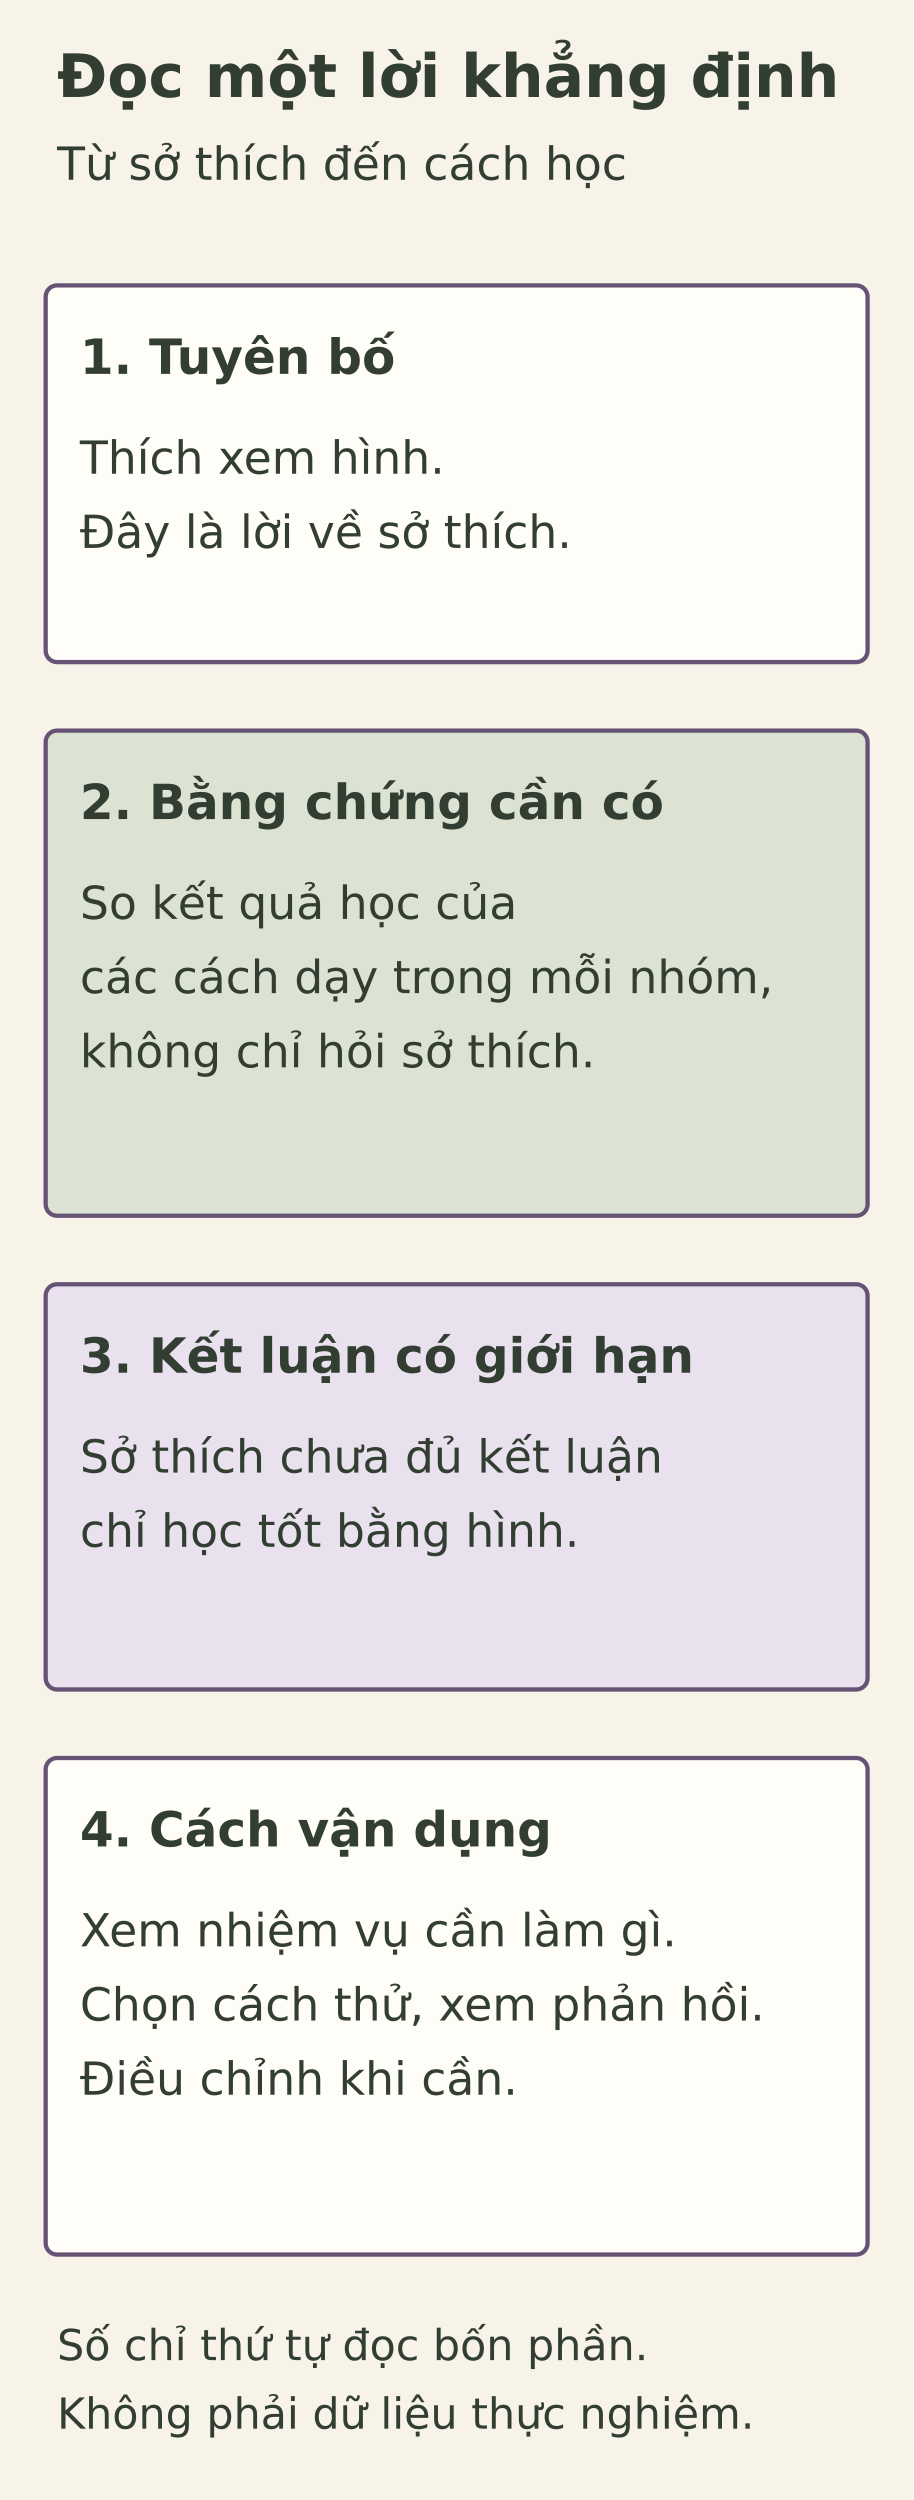
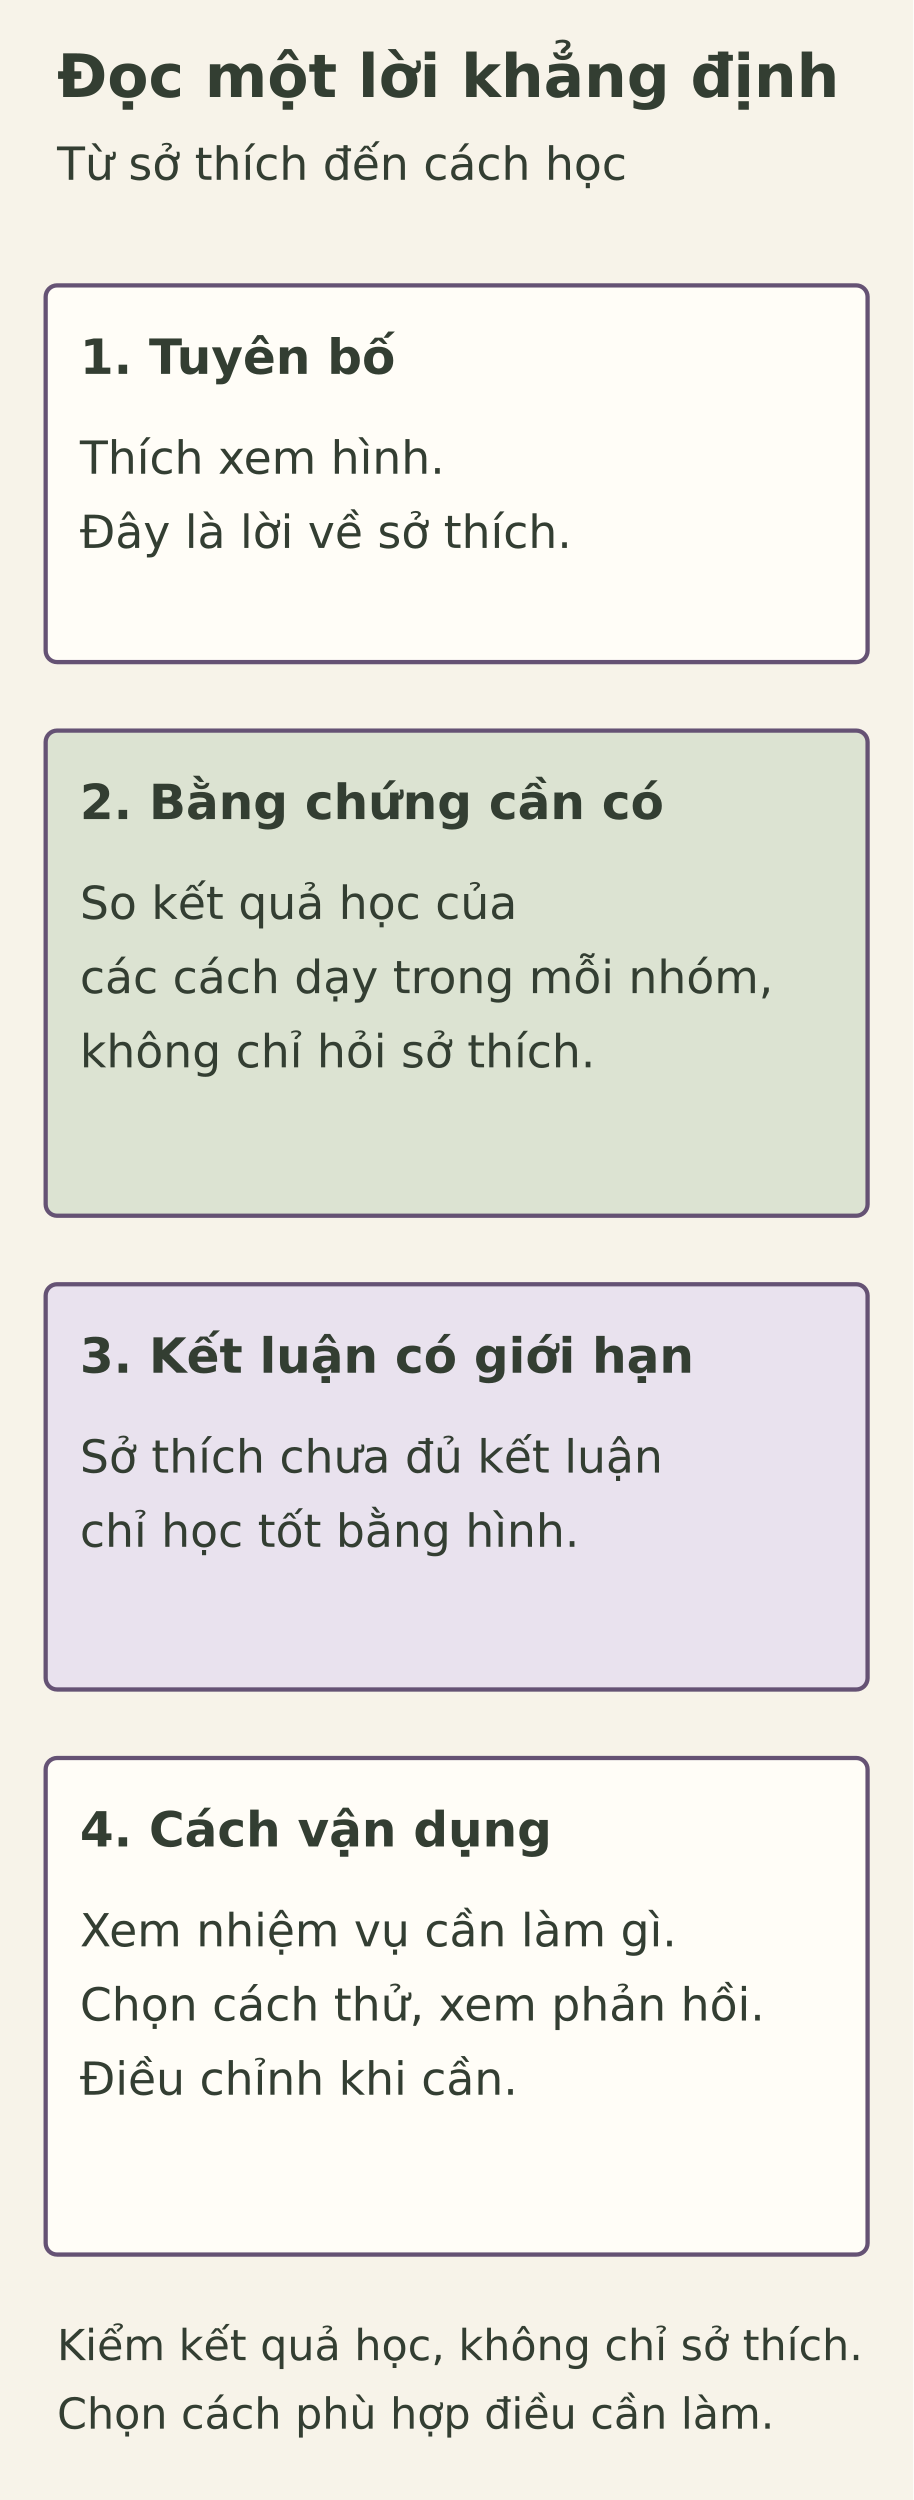
<svg xmlns="http://www.w3.org/2000/svg" width="320" height="876" viewBox="0 0 320 876" role="img" aria-labelledby="title desc">
  <rect width="320" height="876" fill="#f7f3e9" />
  <g fill="#333e32" font-family="DejaVu Sans, sans-serif">
    <text x="20" y="34" font-size="21" font-weight="bold">Đọc một lời khẳng định</text>
    <text x="20" y="63" font-size="16">Từ sở thích đến cách học</text>
    <rect class="content-card" x="16" y="100" width="288" height="132" rx="4" fill="#fffdf7" stroke="#655274" stroke-width="1.5" />
    <text x="28" y="131" font-size="17" font-weight="bold">1. Tuyên bố</text>
    <text x="28" y="166" font-size="16">Thích xem hình.</text>
    <text x="28" y="192" font-size="16">Đây là lời về sở thích.</text>
    <rect class="content-card" x="16" y="256" width="288" height="170" rx="4" fill="#dce3d2" stroke="#655274" stroke-width="1.5" />
    <text x="28" y="287" font-size="17" font-weight="bold">2. Bằng chứng cần có</text>
    <text x="28" y="322" font-size="16">So kết quả học của</text>
    <text x="28" y="348" font-size="16">các cách dạy trong mỗi nhóm,</text>
    <text x="28" y="374" font-size="16">không chỉ hỏi sở thích.</text>
    <rect class="content-card" x="16" y="450" width="288" height="142" rx="4" fill="#e9e2ee" stroke="#655274" stroke-width="1.5" />
    <text x="28" y="481" font-size="17" font-weight="bold">3. Kết luận có giới hạn</text>
    <text x="28" y="516" font-size="16">Sở thích chưa đủ kết luận</text>
    <text x="28" y="542" font-size="16">chỉ học tốt bằng hình.</text>
    <rect class="content-card" x="16" y="616" width="288" height="174" rx="4" fill="#fffdf7" stroke="#655274" stroke-width="1.5" />
    <text x="28" y="647" font-size="17" font-weight="bold">4. Cách vận dụng</text>
    <text x="28" y="682" font-size="16">Xem nhiệm vụ cần làm gì.</text>
    <text x="28" y="708" font-size="16">Chọn cách thử, xem phản hồi.</text>
    <text x="28" y="734" font-size="16">Điều chỉnh khi cần.</text>
-     <text x="20" y="827" font-size="15">Số chỉ thứ tự đọc bốn phần.</text>
-     <text x="20" y="851" font-size="15">Không phải dữ liệu thực nghiệm.</text>
+     <text x="20" y="827" font-size="15">Kiểm kết quả học, không chỉ sở thích.</text>
+     <text x="20" y="851" font-size="15">Chọn cách phù hợp điều cần làm.</text>
  </g>
</svg>
